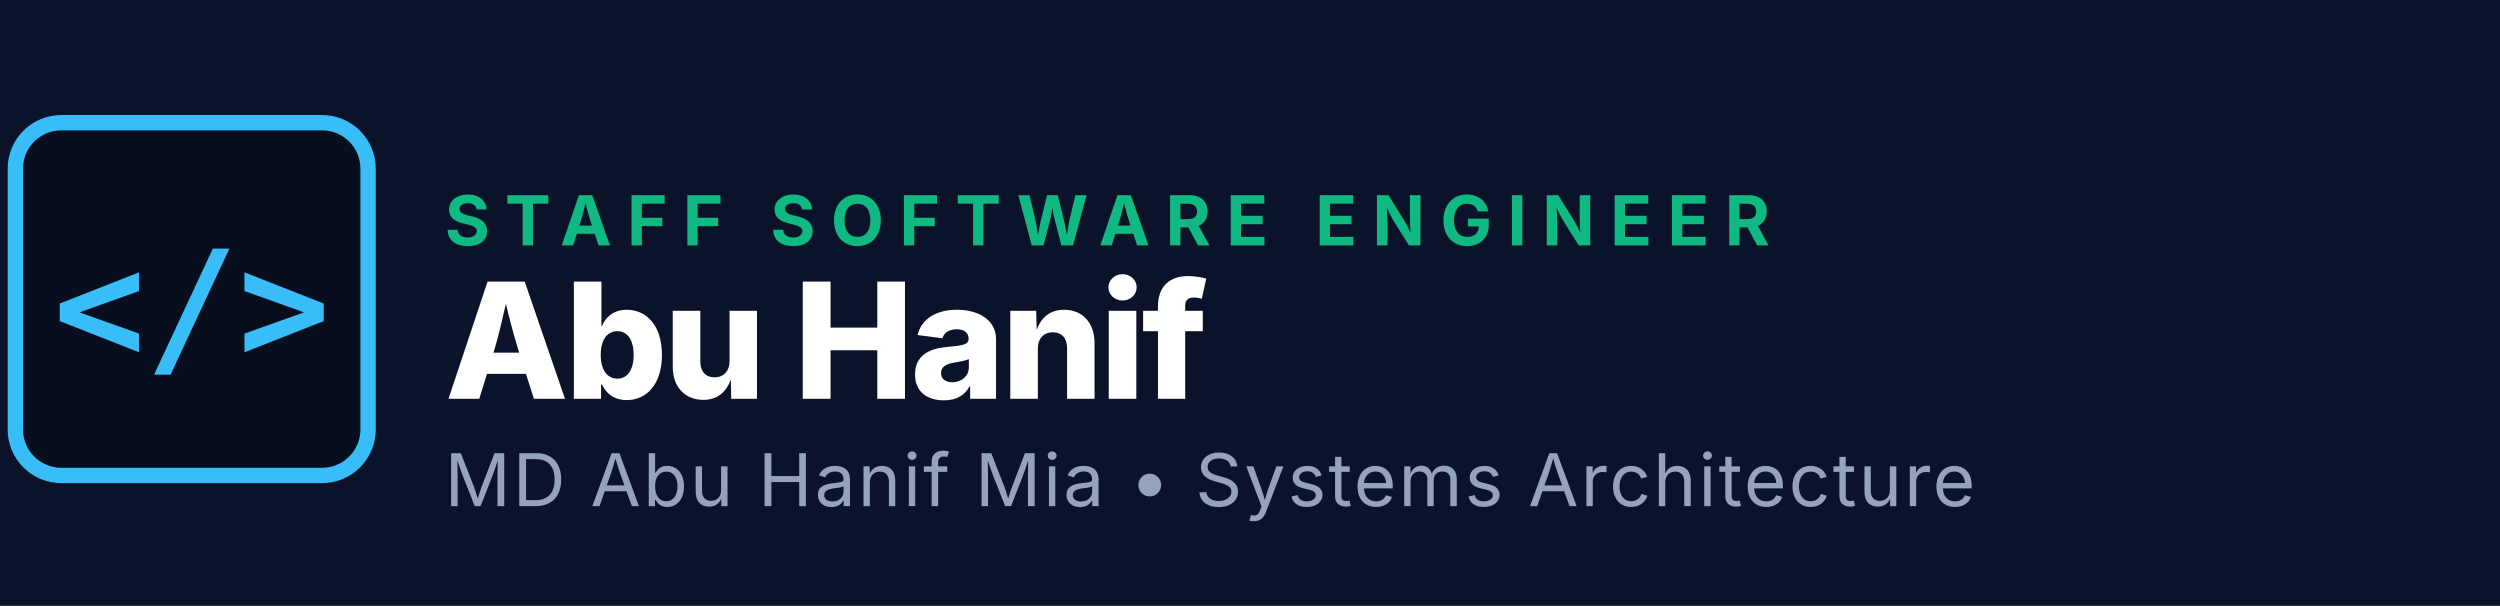
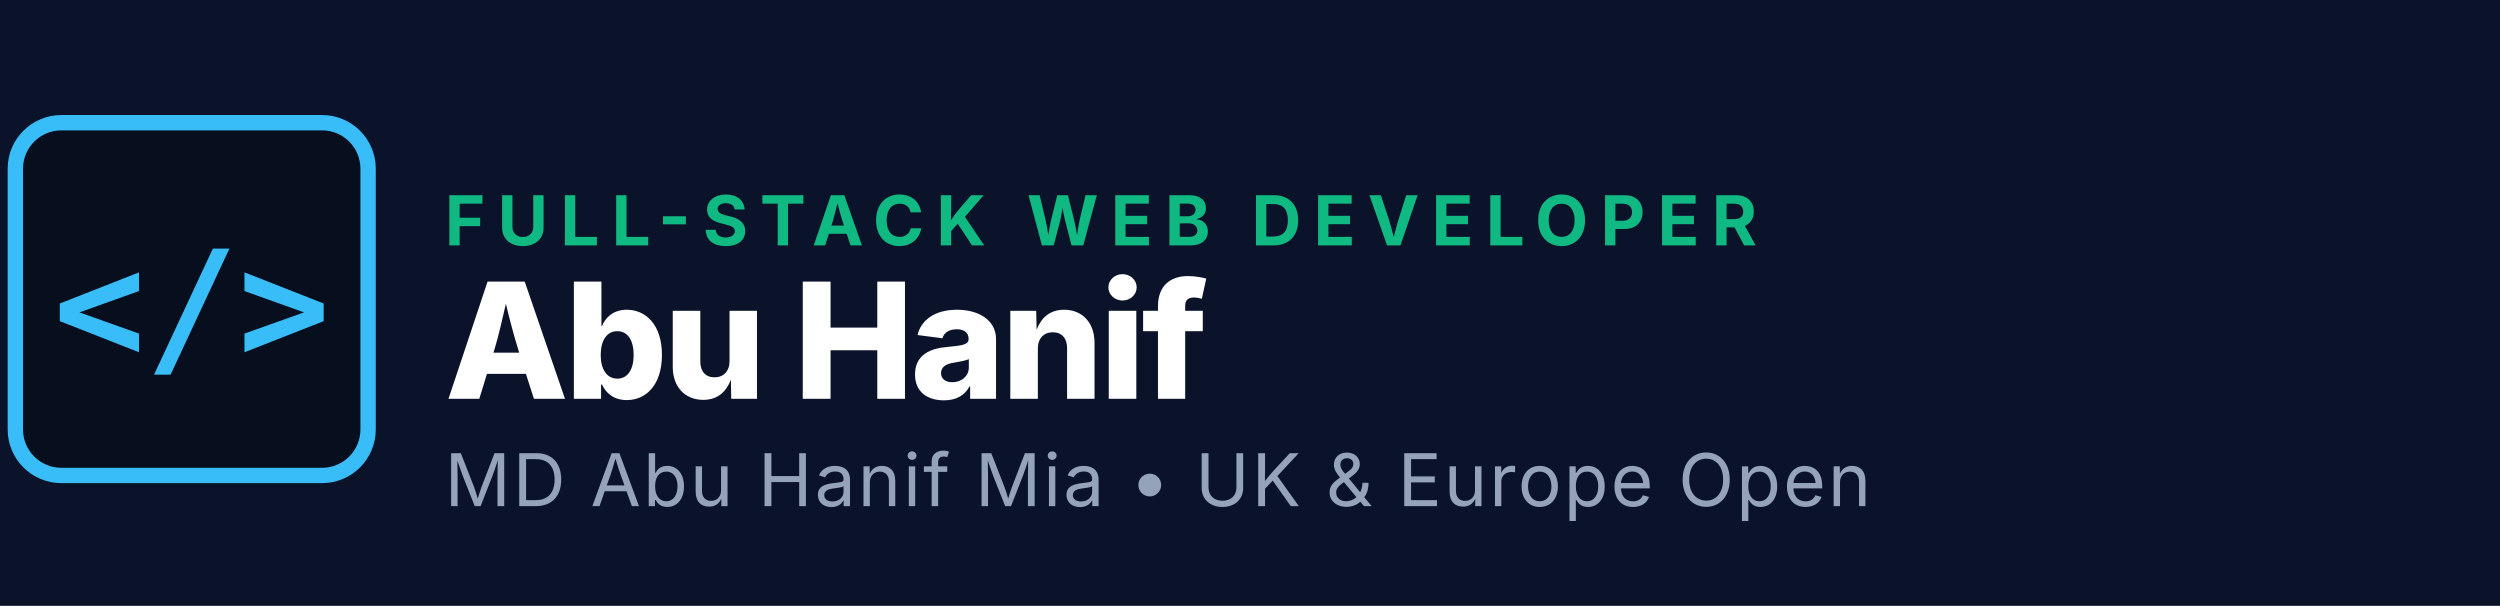
<svg xmlns="http://www.w3.org/2000/svg" viewBox="0 0 326 79" width="326" height="79">
  <rect width="326" height="79" fill="#0b132b" />
  <rect x="2" y="16" width="46" height="46" rx="6" fill="#070f1e" stroke="#38bdf8" stroke-width="2" />
  <text x="25" y="47" font-family="'JetBrains Mono', 'Trebuchet MS', monospace" font-size="20" font-weight="bold" fill="#38bdf8" text-anchor="middle">&lt;/&gt;</text>
-   <text x="58" y="32" font-family="'Inter', -apple-system, sans-serif" font-size="9" font-weight="bold" letter-spacing="2" fill="#10b981">STAFF SOFTWARE ENGINEER</text>
-   <text x="58" y="52" font-family="'Inter', -apple-system, sans-serif" font-size="21" font-weight="800" fill="#ffffff" letter-spacing="-0.5">Abu Hanif</text>
-   <text x="58" y="66" font-family="'Inter', -apple-system, sans-serif" font-size="9.5" fill="#94a3b8" letter-spacing="0.3">MD Abu Hanif Mia • Systems Architecture</text>
+   <text x="58" y="32" font-family="'Inter', -apple-system, sans-serif" font-size="9" font-weight="bold" letter-spacing="1.6" fill="#10b981">FULL-STACK WEB DEVELOPER</text>
+   <text x="58" y="52" font-family="Inter, -apple-system, sans-serif" font-size="21" font-weight="800" fill="#ffffff" letter-spacing="-0.5">Abu Hanif</text>
+   <text x="58" y="66" font-family="'Inter', -apple-system, sans-serif" font-size="9.5" fill="#94a3b8" letter-spacing="0.3">MD Abu Hanif Mia • UK &amp; Europe Open</text>
</svg>
